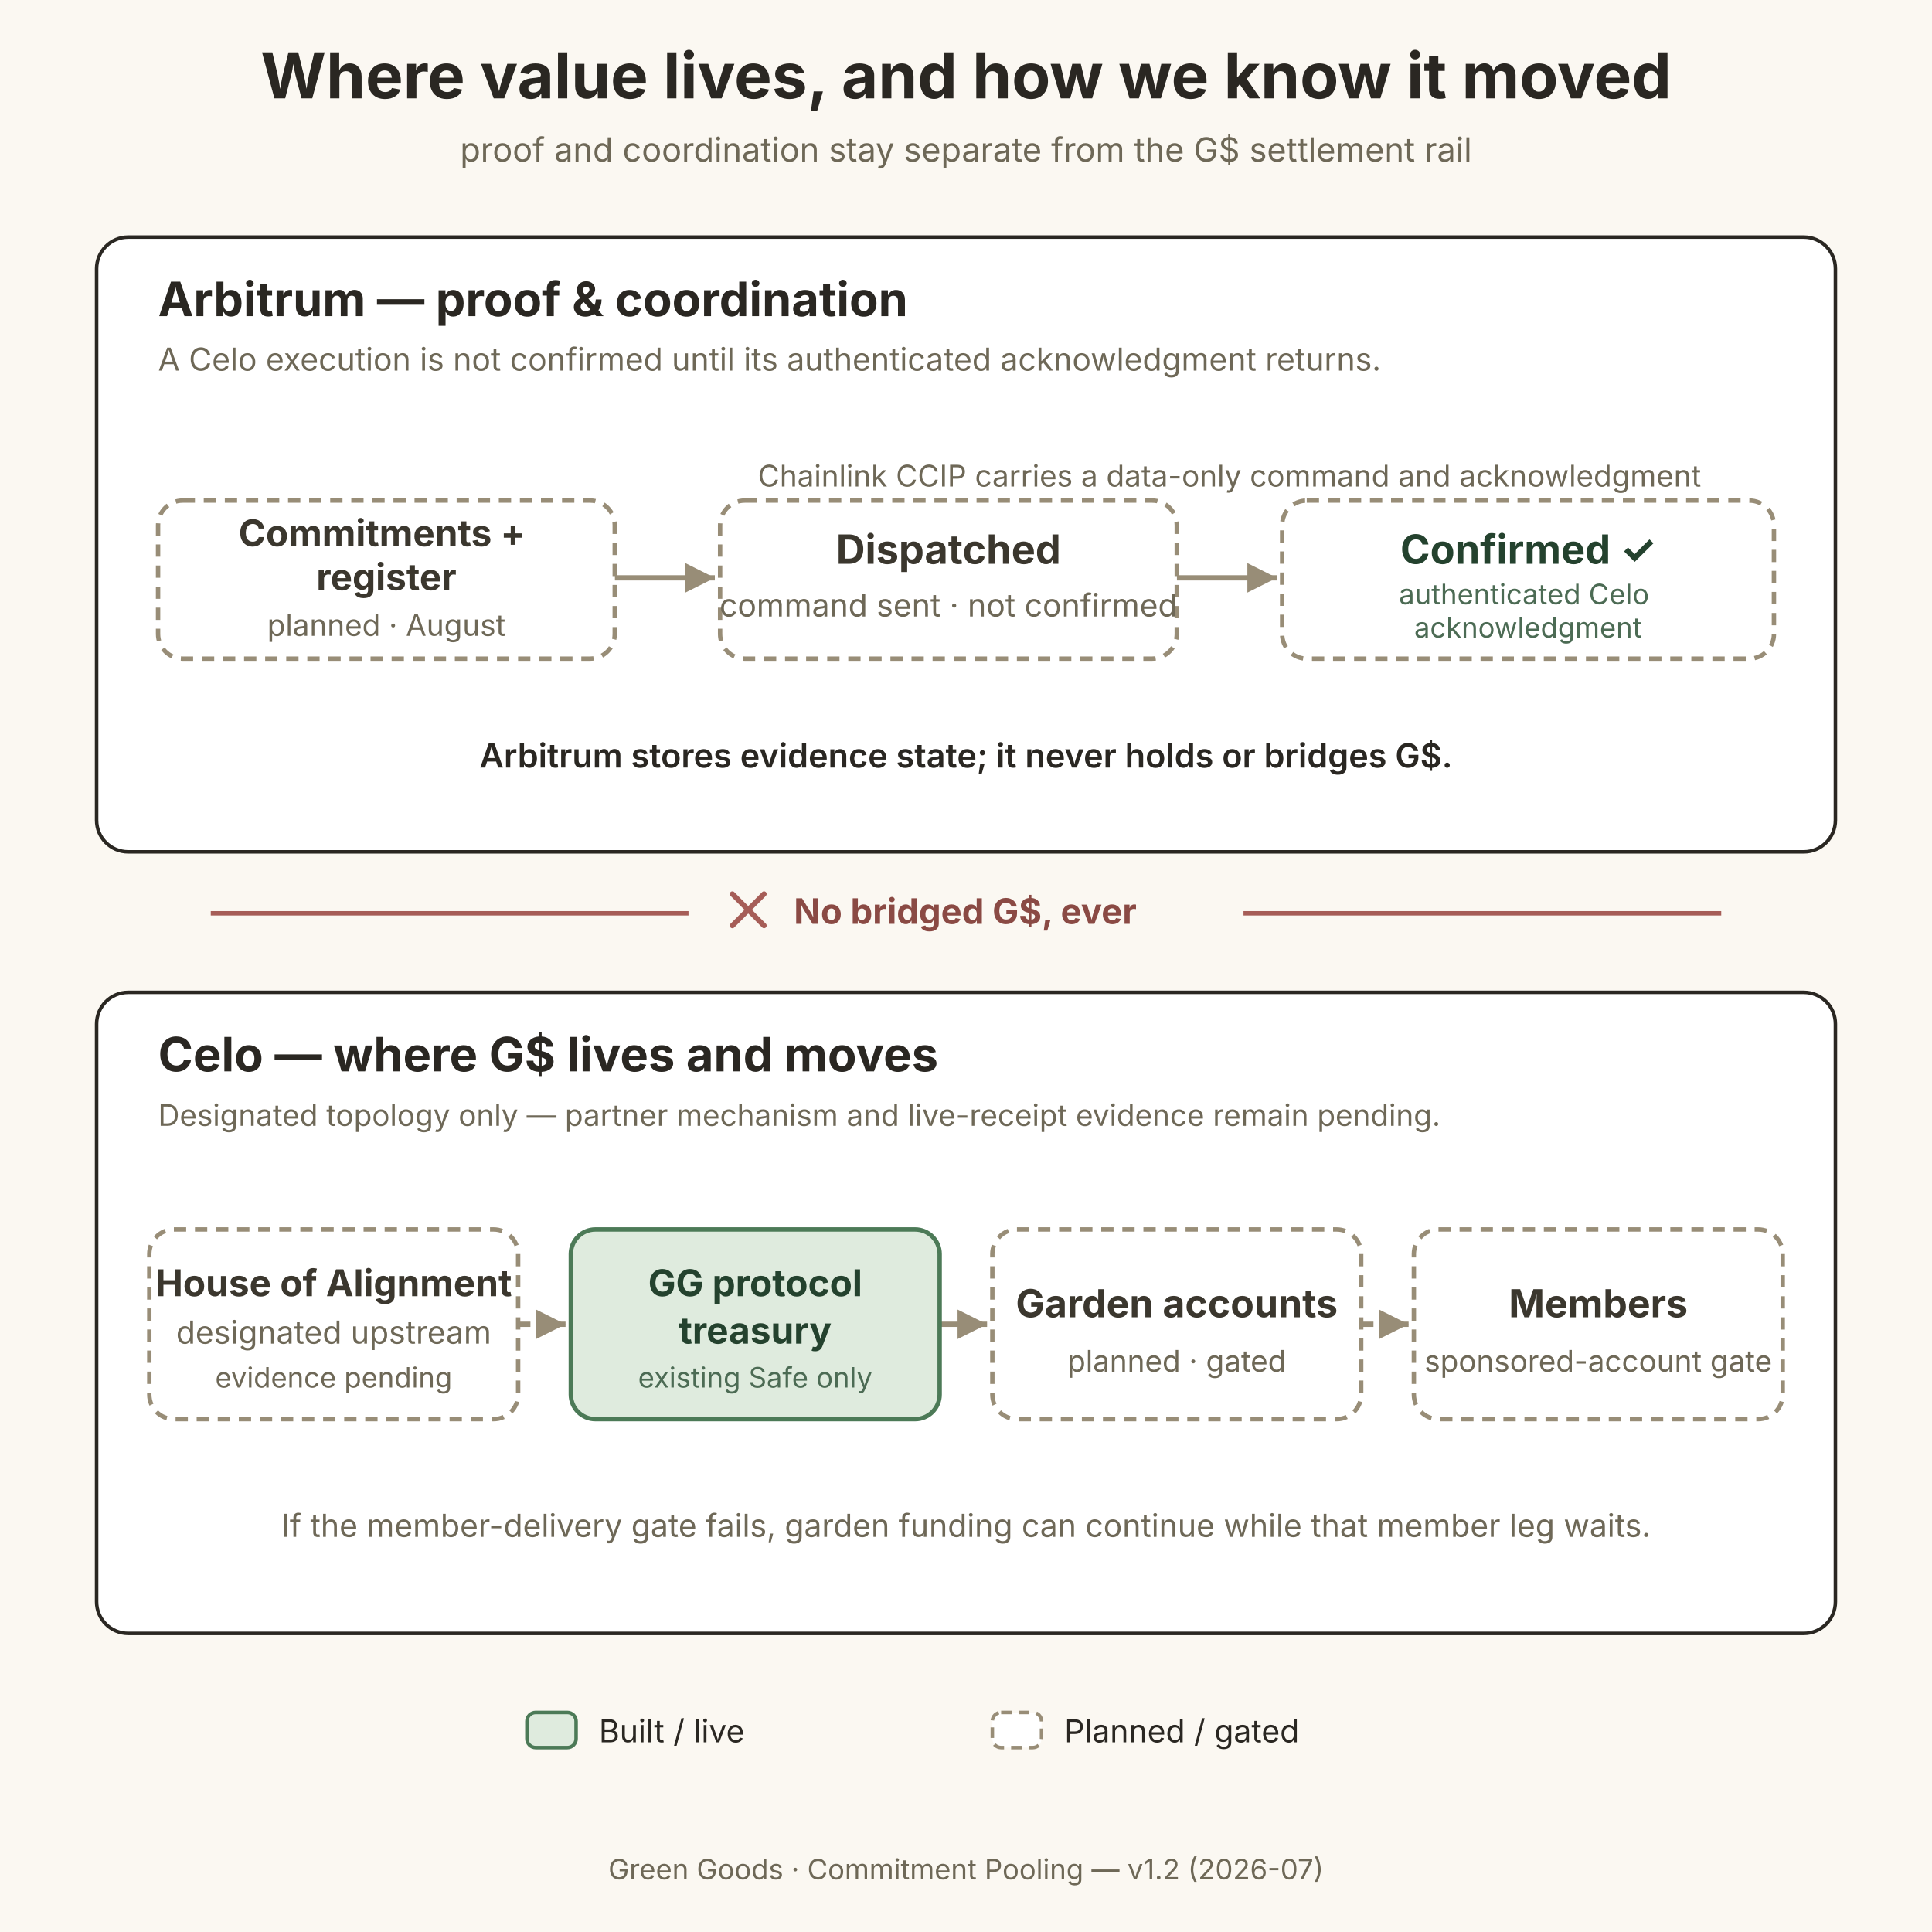
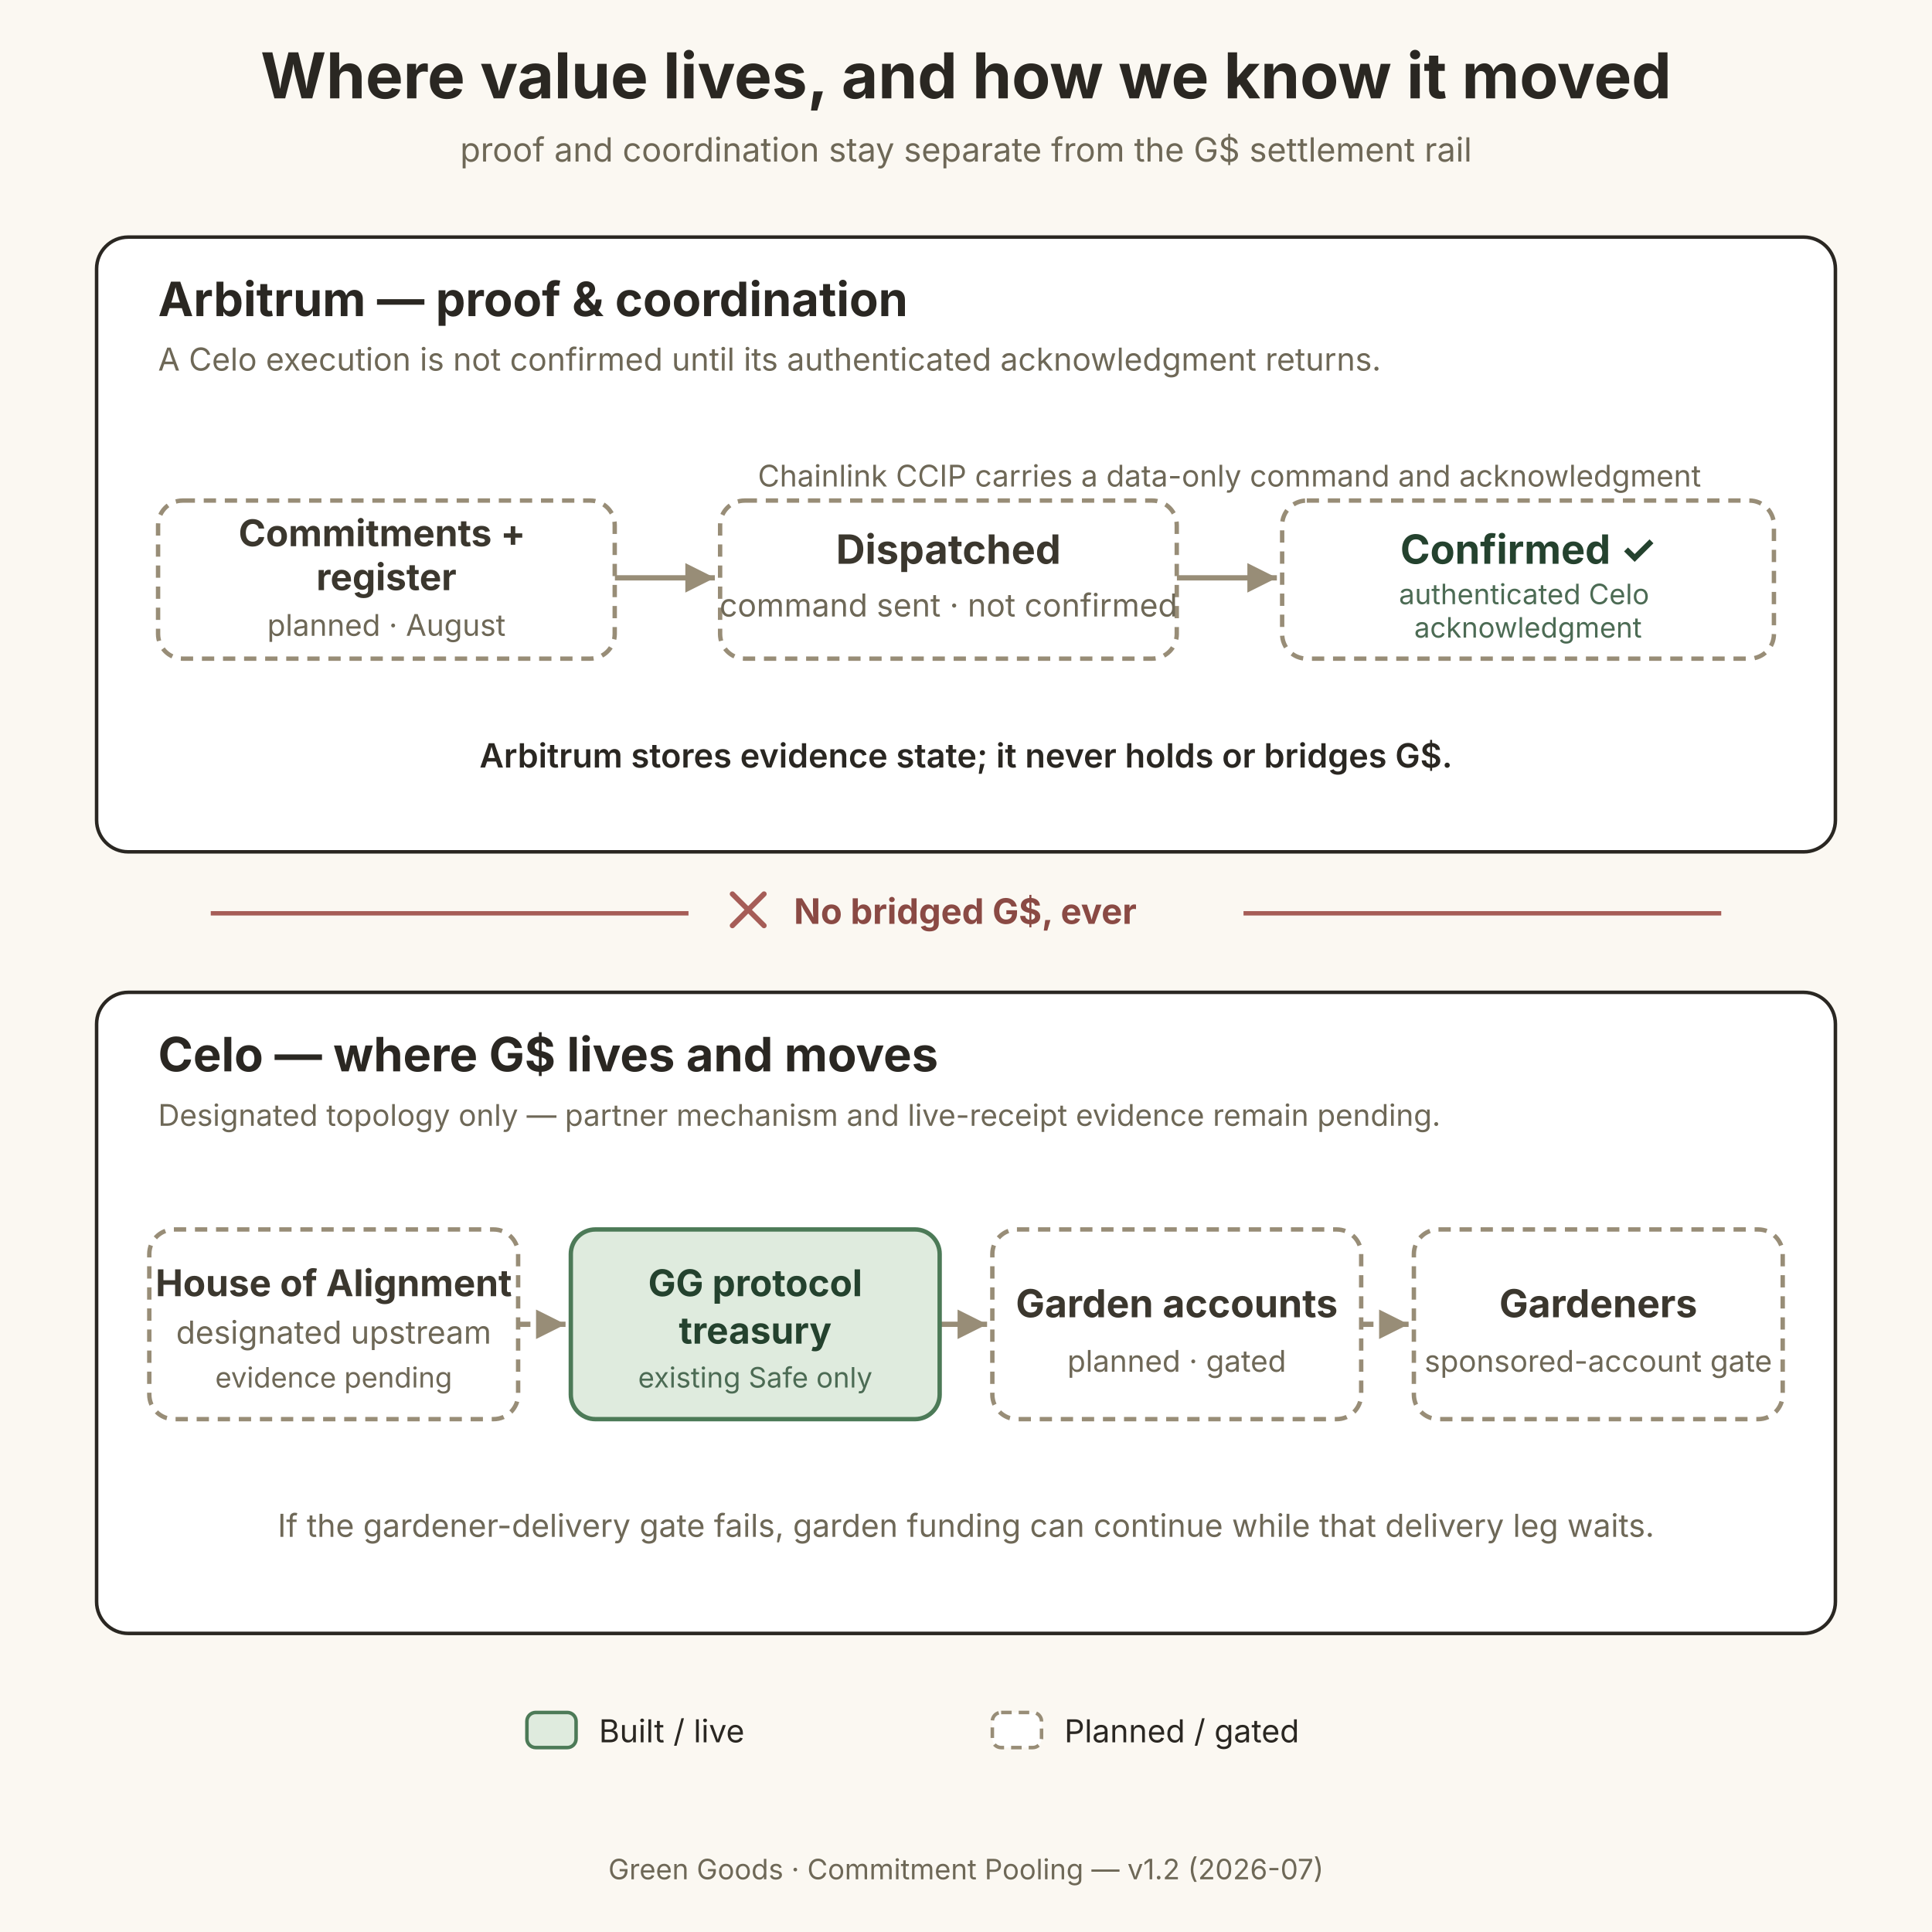
<svg xmlns="http://www.w3.org/2000/svg" width="2200" height="2200" viewBox="0 0 1100 1100" font-family="Inter, 'Helvetica Neue', Arial, sans-serif" role="img" aria-labelledby="money-map-title money-map-desc">
  <defs>
    <marker id="money-arrow" viewBox="0 0 10 10" refX="8" refY="5" markerWidth="7" markerHeight="7" orient="auto-start-reverse">
      <path d="M 0 1 L 8 5 L 0 9 Z" fill="#988D77" />
    </marker>
    <marker id="money-arrow-muted" viewBox="0 0 10 10" refX="8" refY="5" markerWidth="7" markerHeight="7" orient="auto-start-reverse">
      <path d="M 0 1 L 8 5 L 0 9 Z" fill="#988D77" />
    </marker>
  </defs>
  <rect width="1100" height="1100" fill="#FBF8F2" />
  <text x="550" y="56" text-anchor="middle" font-size="36" font-weight="700" fill="#2A2722">Where value lives, and how we know it moved</text>
  <text x="550" y="92" text-anchor="middle" font-size="19" fill="#6E6857">proof and coordination stay separate from the G$ settlement rail</text>
  <rect x="55" y="135" width="990" height="350" rx="18" fill="#FFFFFF" stroke="#2A2722" stroke-width="2" />
  <text x="90" y="180" font-size="27" font-weight="700" fill="#2A2722">Arbitrum — proof &amp; coordination</text>
  <text x="90" y="211" font-size="18" fill="#6E6857">A Celo execution is not confirmed until its authenticated acknowledgment returns.</text>
  <g fill="none" stroke="#988D77" stroke-width="3" marker-end="url(#money-arrow)">
    <path d="M 350 329 L 407 329" />
    <path d="M 670 329 L 727 329" />
  </g>
  <text x="700" y="277" text-anchor="middle" font-size="17" fill="#6E6857">Chainlink CCIP carries a data-only command and acknowledgment</text>
  <rect x="90" y="285" width="260" height="90" rx="14" fill="#FFFFFF" stroke="#988D77" stroke-width="2.5" stroke-dasharray="7 5" />
  <text x="220" y="311" text-anchor="middle" font-size="21" font-weight="700" fill="#3B372E">
    <tspan x="220">Commitments +</tspan>
    <tspan x="220" dy="25">register</tspan>
  </text>
  <text x="220" y="362" text-anchor="middle" font-size="17" fill="#6E6857">planned · August</text>
  <rect x="410" y="285" width="260" height="90" rx="14" fill="#FFFFFF" stroke="#988D77" stroke-width="2.5" stroke-dasharray="7 5" />
  <text x="540" y="321" text-anchor="middle" font-size="23" font-weight="700" fill="#3B372E">Dispatched</text>
  <text x="540" y="351" text-anchor="middle" font-size="18" fill="#6E6857">command sent · not confirmed</text>
  <rect x="730" y="285" width="280" height="90" rx="14" fill="#FFFFFF" stroke="#988D77" stroke-width="2.5" stroke-dasharray="7 5" />
  <text x="870" y="321" text-anchor="middle" font-size="23" font-weight="700" fill="#24422E">Confirmed ✓</text>
  <text x="870" y="344" text-anchor="middle" font-size="16" fill="#4C6B54">
    <tspan x="870">authenticated Celo</tspan>
    <tspan x="870" dy="19">acknowledgment</tspan>
  </text>
  <text x="550" y="437" text-anchor="middle" font-size="19" font-weight="600" fill="#2A2722">Arbitrum stores evidence state; it never holds or bridges G$.</text>
  <line x1="120" y1="520" x2="980" y2="520" stroke="#A65D57" stroke-width="2.5" />
  <rect x="392" y="499" width="316" height="42" rx="12" fill="#FBF8F2" />
  <g stroke="#A65D57" stroke-width="3" stroke-linecap="round">
    <line x1="417" y1="509" x2="435" y2="527" />
    <line x1="417" y1="527" x2="435" y2="509" />
  </g>
  <text x="452" y="526" font-size="20" font-weight="700" fill="#8A4A44">No bridged G$, ever</text>
  <rect x="55" y="565" width="990" height="365" rx="18" fill="#FFFFFF" stroke="#2A2722" stroke-width="2" />
  <text x="90" y="610" font-size="27" font-weight="700" fill="#2A2722">Celo — where G$ lives and moves</text>
  <text x="90" y="641" font-size="17" fill="#6E6857">Designated topology only — partner mechanism and live-receipt evidence remain pending.</text>
  <path d="M 295 754 L 322 754" fill="none" stroke="#988D77" stroke-width="3" stroke-dasharray="7 5" marker-end="url(#money-arrow-muted)" />
  <g fill="none" stroke="#988D77" stroke-width="3" marker-end="url(#money-arrow)">
    <path d="M 535 754 L 562 754" />
  </g>
  <path d="M 775 754 L 802 754" fill="none" stroke="#988D77" stroke-width="3" stroke-dasharray="7 5" marker-end="url(#money-arrow-muted)" />
  <rect x="85" y="700" width="210" height="108" rx="14" fill="#FFFFFF" stroke="#988D77" stroke-width="2.5" stroke-dasharray="7 5" />
  <text x="190" y="738" text-anchor="middle" font-size="21" font-weight="700" fill="#3B372E">House of Alignment</text>
  <text x="190" y="765" text-anchor="middle" font-size="18" fill="#6E6857">designated upstream</text>
  <text x="190" y="790" text-anchor="middle" font-size="16" fill="#6E6857">evidence pending</text>
  <rect x="325" y="700" width="210" height="108" rx="14" fill="#DFEBDE" stroke="#4C7A57" stroke-width="2.5" />
  <text x="430" y="738" text-anchor="middle" font-size="21" font-weight="700" fill="#24422E">GG protocol</text>
  <text x="430" y="765" text-anchor="middle" font-size="21" font-weight="700" fill="#24422E">treasury</text>
  <text x="430" y="790" text-anchor="middle" font-size="16" fill="#4C6B54">existing Safe only</text>
  <rect x="565" y="700" width="210" height="108" rx="14" fill="#FFFFFF" stroke="#988D77" stroke-width="2.5" stroke-dasharray="7 5" />
  <text x="670" y="750" text-anchor="middle" font-size="22" font-weight="700" fill="#3B372E">Garden accounts</text>
  <text x="670" y="781" text-anchor="middle" font-size="17" fill="#6E6857">planned · gated</text>
  <rect x="805" y="700" width="210" height="108" rx="14" fill="#FFFFFF" stroke="#988D77" stroke-width="2.5" stroke-dasharray="7 5" />
-   <text x="910" y="750" text-anchor="middle" font-size="22" font-weight="700" fill="#3B372E">Members</text>
+   <text x="910" y="750" text-anchor="middle" font-size="22" font-weight="700" fill="#3B372E">Gardeners</text>
  <text x="910" y="781" text-anchor="middle" font-size="17" fill="#6E6857">sponsored-account gate</text>
-   <text x="550" y="875" text-anchor="middle" font-size="18" fill="#6E6857">If the member-delivery gate fails, garden funding can continue while that member leg waits.</text>
+   <text x="550" y="875" text-anchor="middle" font-size="18" fill="#6E6857">If the gardener-delivery gate fails, garden funding can continue while that delivery leg waits.</text>
  <g>
    <rect x="300" y="975" width="28" height="20" rx="5" fill="#DFEBDE" stroke="#4C7A57" stroke-width="2" />
    <text x="341" y="992" font-size="18" fill="#2A2722">Built / live</text>
    <rect x="565" y="975" width="28" height="20" rx="5" fill="#FFFFFF" stroke="#988D77" stroke-width="2" stroke-dasharray="6 4" />
    <text x="606" y="992" font-size="18" fill="#2A2722">Planned / gated</text>
  </g>
  <text x="550" y="1070" text-anchor="middle" font-size="16" fill="#6E6857">Green Goods · Commitment Pooling — v1.2 (2026-07)</text>
</svg>
